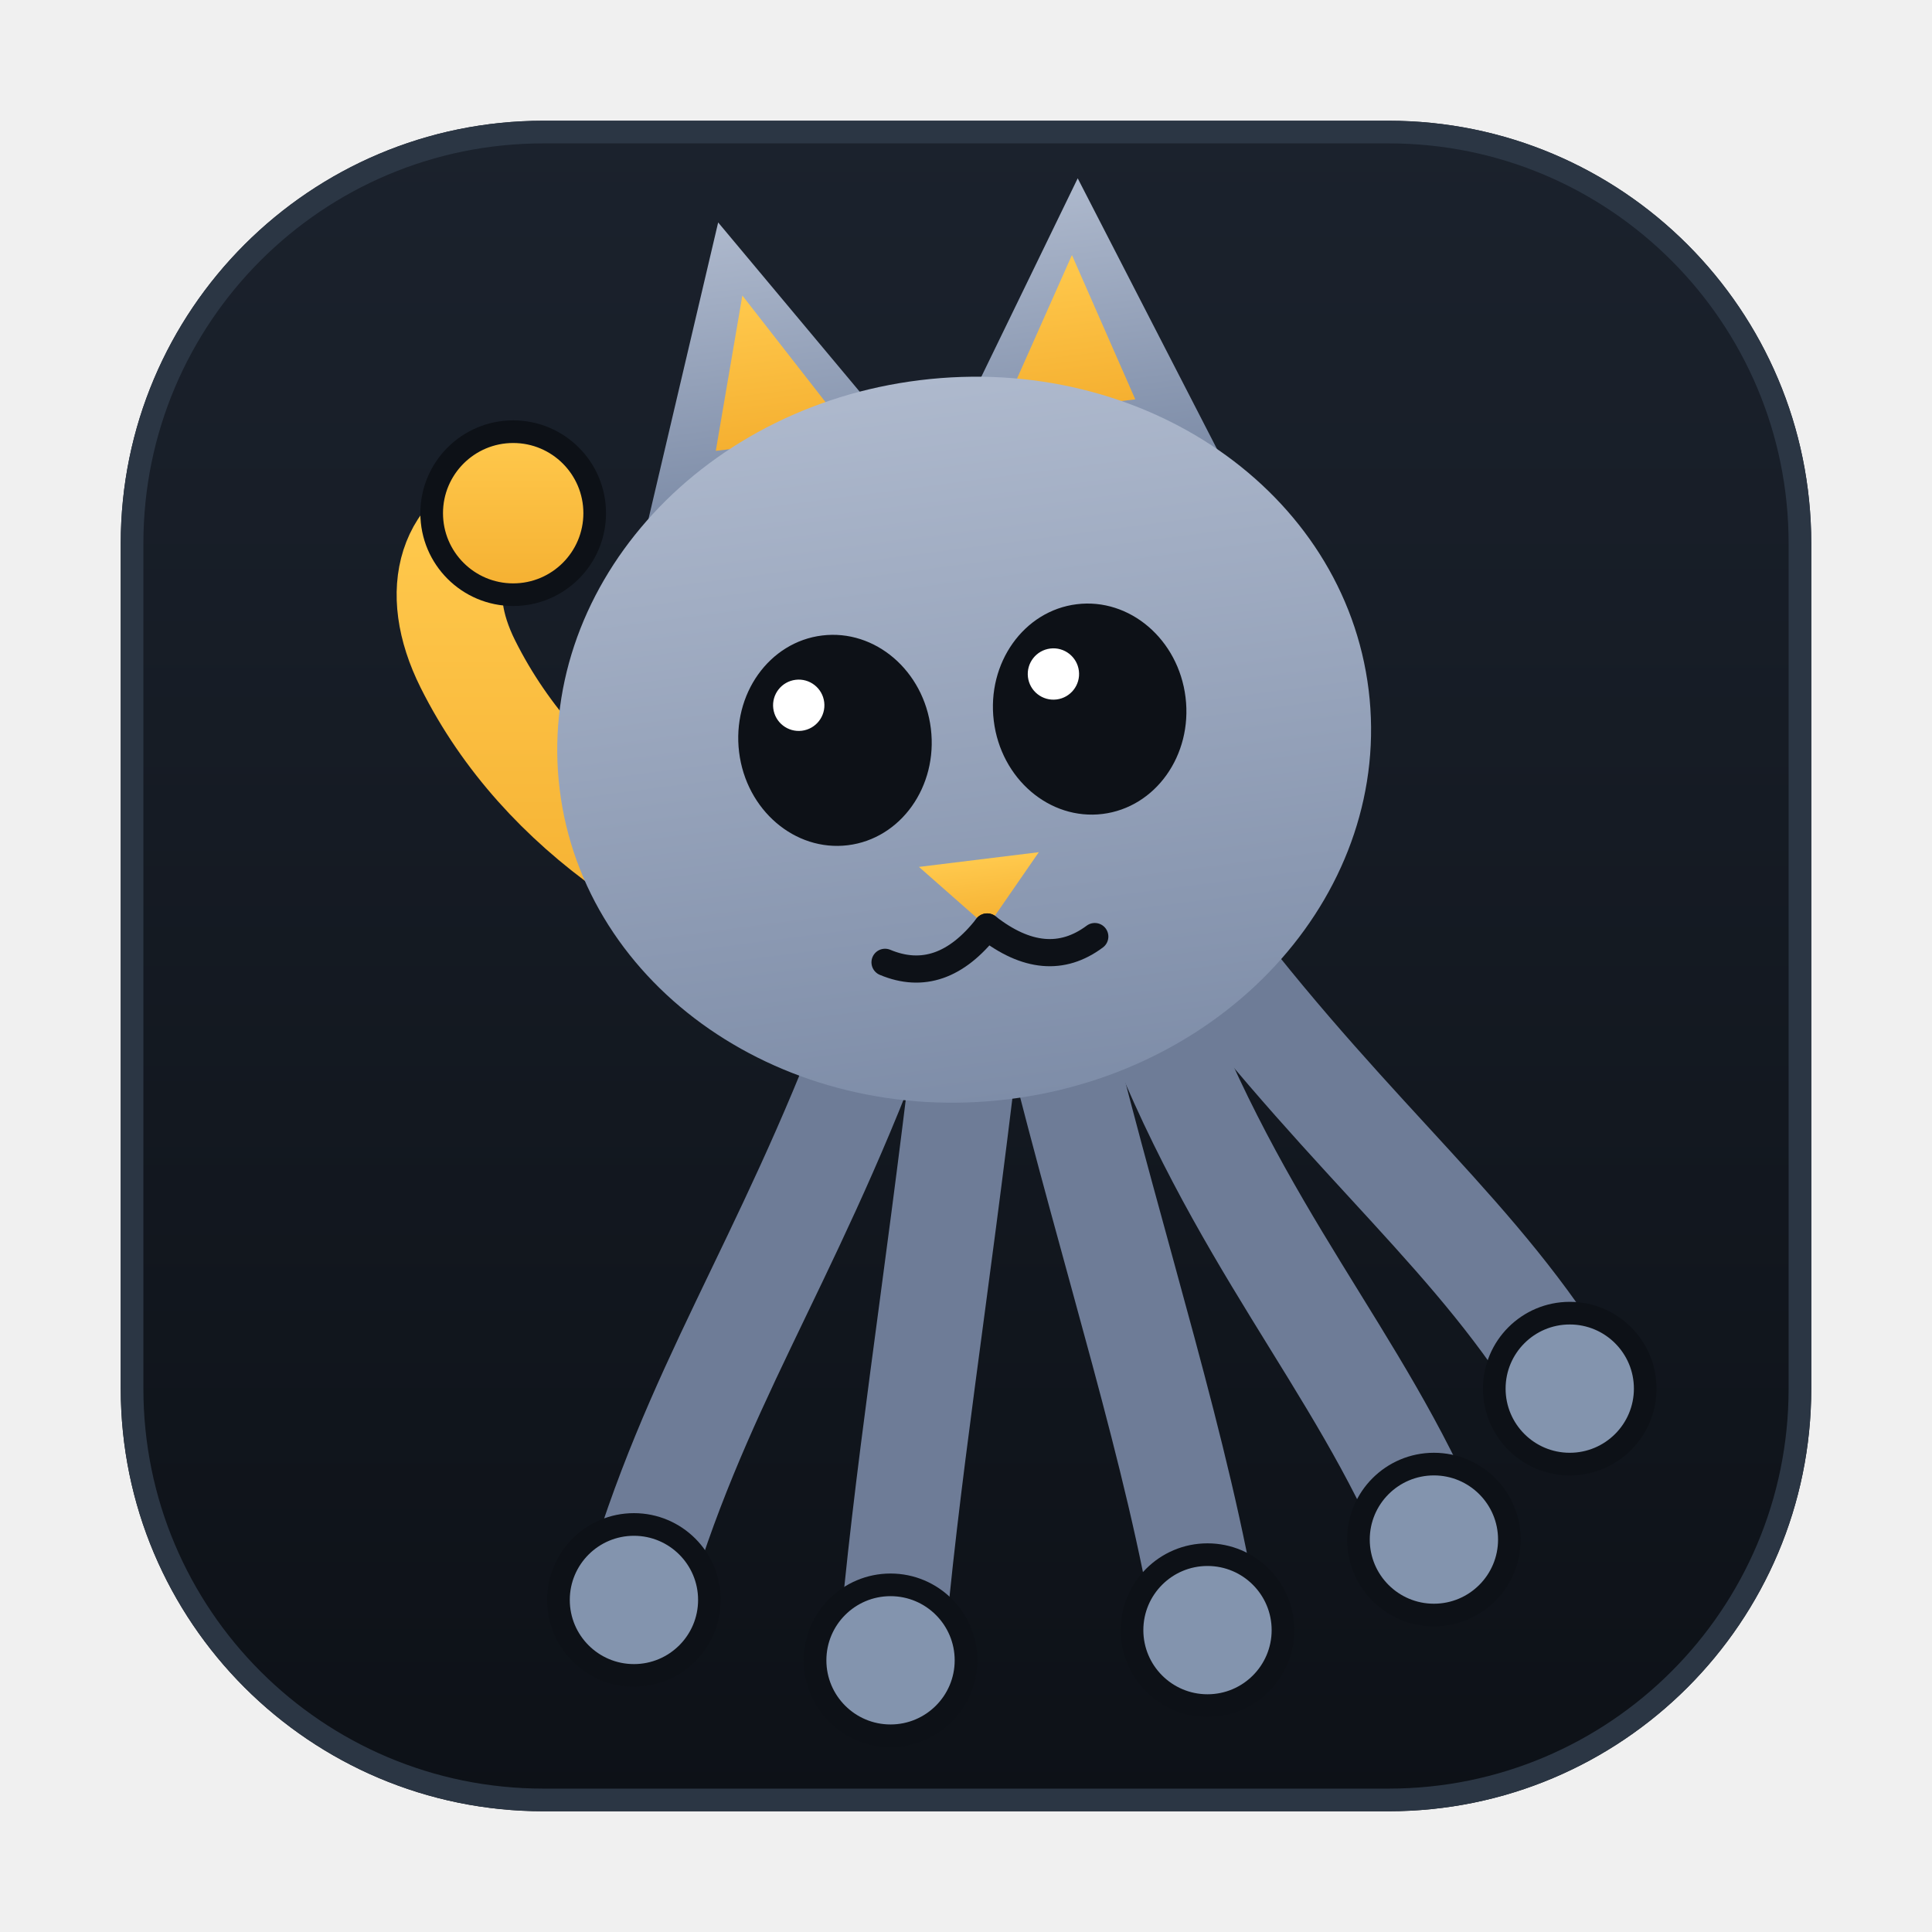
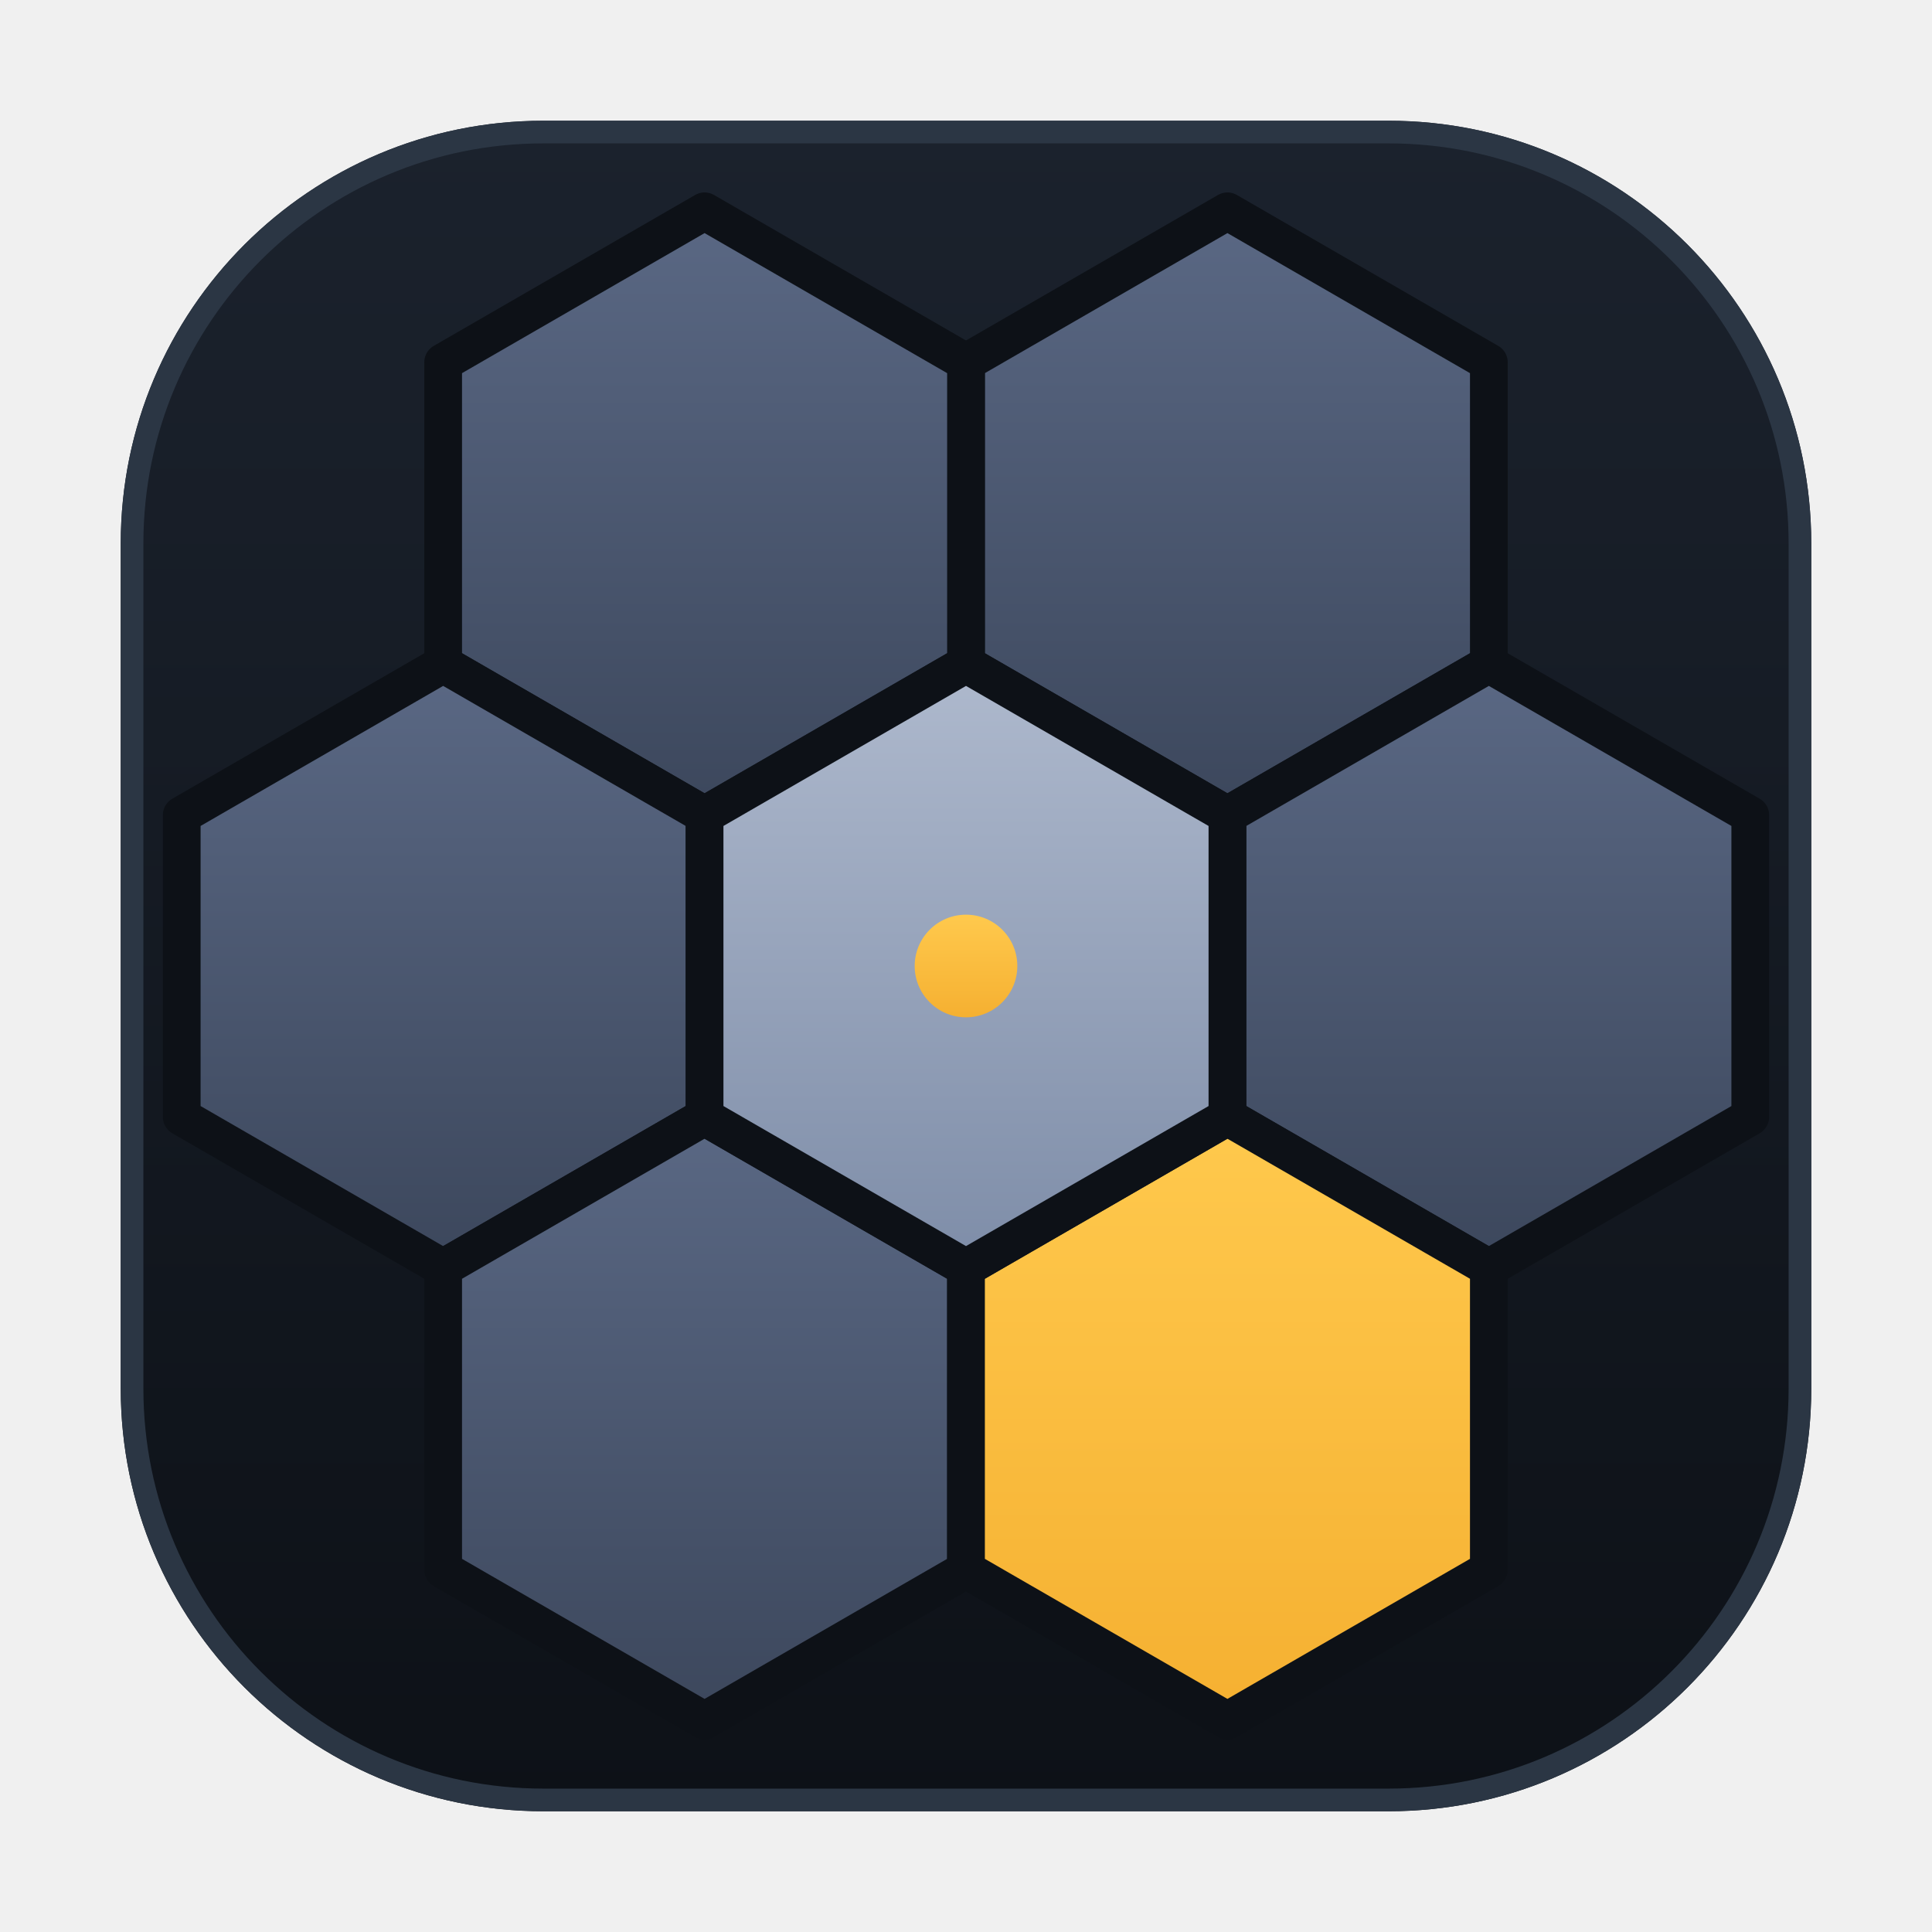
- <svg xmlns="http://www.w3.org/2000/svg" viewBox="0 0 128 128" width="128" height="128" role="img" aria-label="agnostic-code-metrics compact mark: a six-legged octo-cat">
+ <svg xmlns="http://www.w3.org/2000/svg" viewBox="0 0 128 128" width="128" height="128" role="img" aria-label="agnostic-code-metrics compact mark: a six-cell honeycomb around a composite score">
  <defs>
    <linearGradient id="t" x1="0" y1="0" x2="0" y2="1">
      <stop offset="0" stop-color="#1B222D" />
      <stop offset="1" stop-color="#0D1117" />
    </linearGradient>
    <linearGradient id="b" x1="0" y1="0" x2="0" y2="1">
      <stop offset="0" stop-color="#AEB9CD" />
      <stop offset="1" stop-color="#7E8DA8" />
    </linearGradient>
    <linearGradient id="a" x1="0" y1="1" x2="0" y2="0">
      <stop offset="0" stop-color="#F5B031" />
      <stop offset="1" stop-color="#FFC94D" />
    </linearGradient>
+     <linearGradient id="c" x1="0" y1="0" x2="0" y2="1">
+       <stop offset="0" stop-color="#5A6884" />
+       <stop offset="1" stop-color="#3C475C" />
+     </linearGradient>
  </defs>
  <rect x="8" y="8" width="112" height="112" rx="28" fill="url(#t)" />
  <rect x="8.75" y="8.75" width="110.5" height="110.5" rx="27.25" fill="none" stroke="#2B3644" stroke-width="1.5" />
-   <g fill="none" stroke="#6E7C97" stroke-width="7" stroke-linecap="round">
-     <path d="M58 68 C 52 84, 46 92, 42 106" />
-     <path d="M64 69 C 62 86, 60 98, 59 110" />
-     <path d="M70 68 C 74 84, 78 96, 80 108" />
-     <path d="M76 66 C 82 82, 90 90, 95 102" />
-     <path d="M80 63 C 90 76, 98 82, 104 92" />
+   <g stroke="#0D1117" stroke-width="2.5" stroke-linejoin="round">
+     <path d="M81.32 14 L64 24 L64 44 L81.32 54 L98.64 44 L98.64 24 Z" fill="url(#c)" />
+     <path d="M46.68 14 L29.36 24 L29.36 44 L46.68 54 L64 44 L64 24 Z" fill="url(#c)" />
+     <path d="M29.36 44 L12.04 54 L12.04 74 L29.36 84 L46.68 74 L46.68 54 Z" fill="url(#c)" />
+     <path d="M98.64 44 L81.32 54 L81.32 74 L98.64 84 L115.96 74 L115.96 54 Z" fill="url(#c)" />
+     <path d="M46.68 74 L29.36 84 L29.36 104 L46.68 114 L64 104 L64 84 Z" fill="url(#c)" />
+     <path d="M81.32 74 L64 84 L64 104 L81.32 114 L98.64 104 L98.64 84 Z" fill="url(#a)" />
+     <path d="M64 44 L46.68 54 L46.68 74 L64 84 L81.32 74 L81.32 54 Z" fill="url(#b)" />
  </g>
-   <path d="M56 63 C 46 60, 36 54, 31 44 C 28.5 39, 30 35, 34 34" fill="none" stroke="url(#a)" stroke-width="7" stroke-linecap="round" />
-   <g stroke="#0D1117" stroke-width="1.5" fill="#8394AE">
-     <circle cx="42" cy="106" r="5" />
-     <circle cx="59" cy="110" r="5" />
-     <circle cx="80" cy="108" r="5" />
-     <circle cx="95" cy="102" r="5" />
-     <circle cx="104" cy="92" r="5" />
-     <circle cx="34" cy="34" r="5.4" fill="url(#a)" />
-   </g>
-   <g transform="rotate(-7 64 50)">
-     <path d="M45 32 L52 13 L63 30 Z" fill="url(#b)" />
-     <path d="M83 32 L76 13 L65 30 Z" fill="url(#b)" />
-     <path d="M50 28 L53 18 L59 28 Z" fill="url(#a)" />
-     <path d="M78 28 L75 18 L69 28 Z" fill="url(#a)" />
-     <ellipse cx="64" cy="49" rx="27" ry="24" fill="url(#b)" />
-     <ellipse cx="55.5" cy="48" rx="6.4" ry="7" fill="#0D1117" />
-     <ellipse cx="72.5" cy="48" rx="6.4" ry="7" fill="#0D1117" />
-     <circle cx="53.4" cy="45.4" r="1.7" fill="#ffffff" />
-     <circle cx="70.4" cy="45.4" r="1.7" fill="#ffffff" />
-     <path d="M60 57 L68 57 L64 61.5 Z" fill="url(#a)" />
-     <path d="M64 61.5 Q 60.5 65 57 63" fill="none" stroke="#0D1117" stroke-width="1.8" stroke-linecap="round" />
-     <path d="M64 61.5 Q 67.5 65 71 63" fill="none" stroke="#0D1117" stroke-width="1.8" stroke-linecap="round" />
-   </g>
+   <circle cx="64" cy="64" r="3.4" fill="url(#a)" />
</svg>
